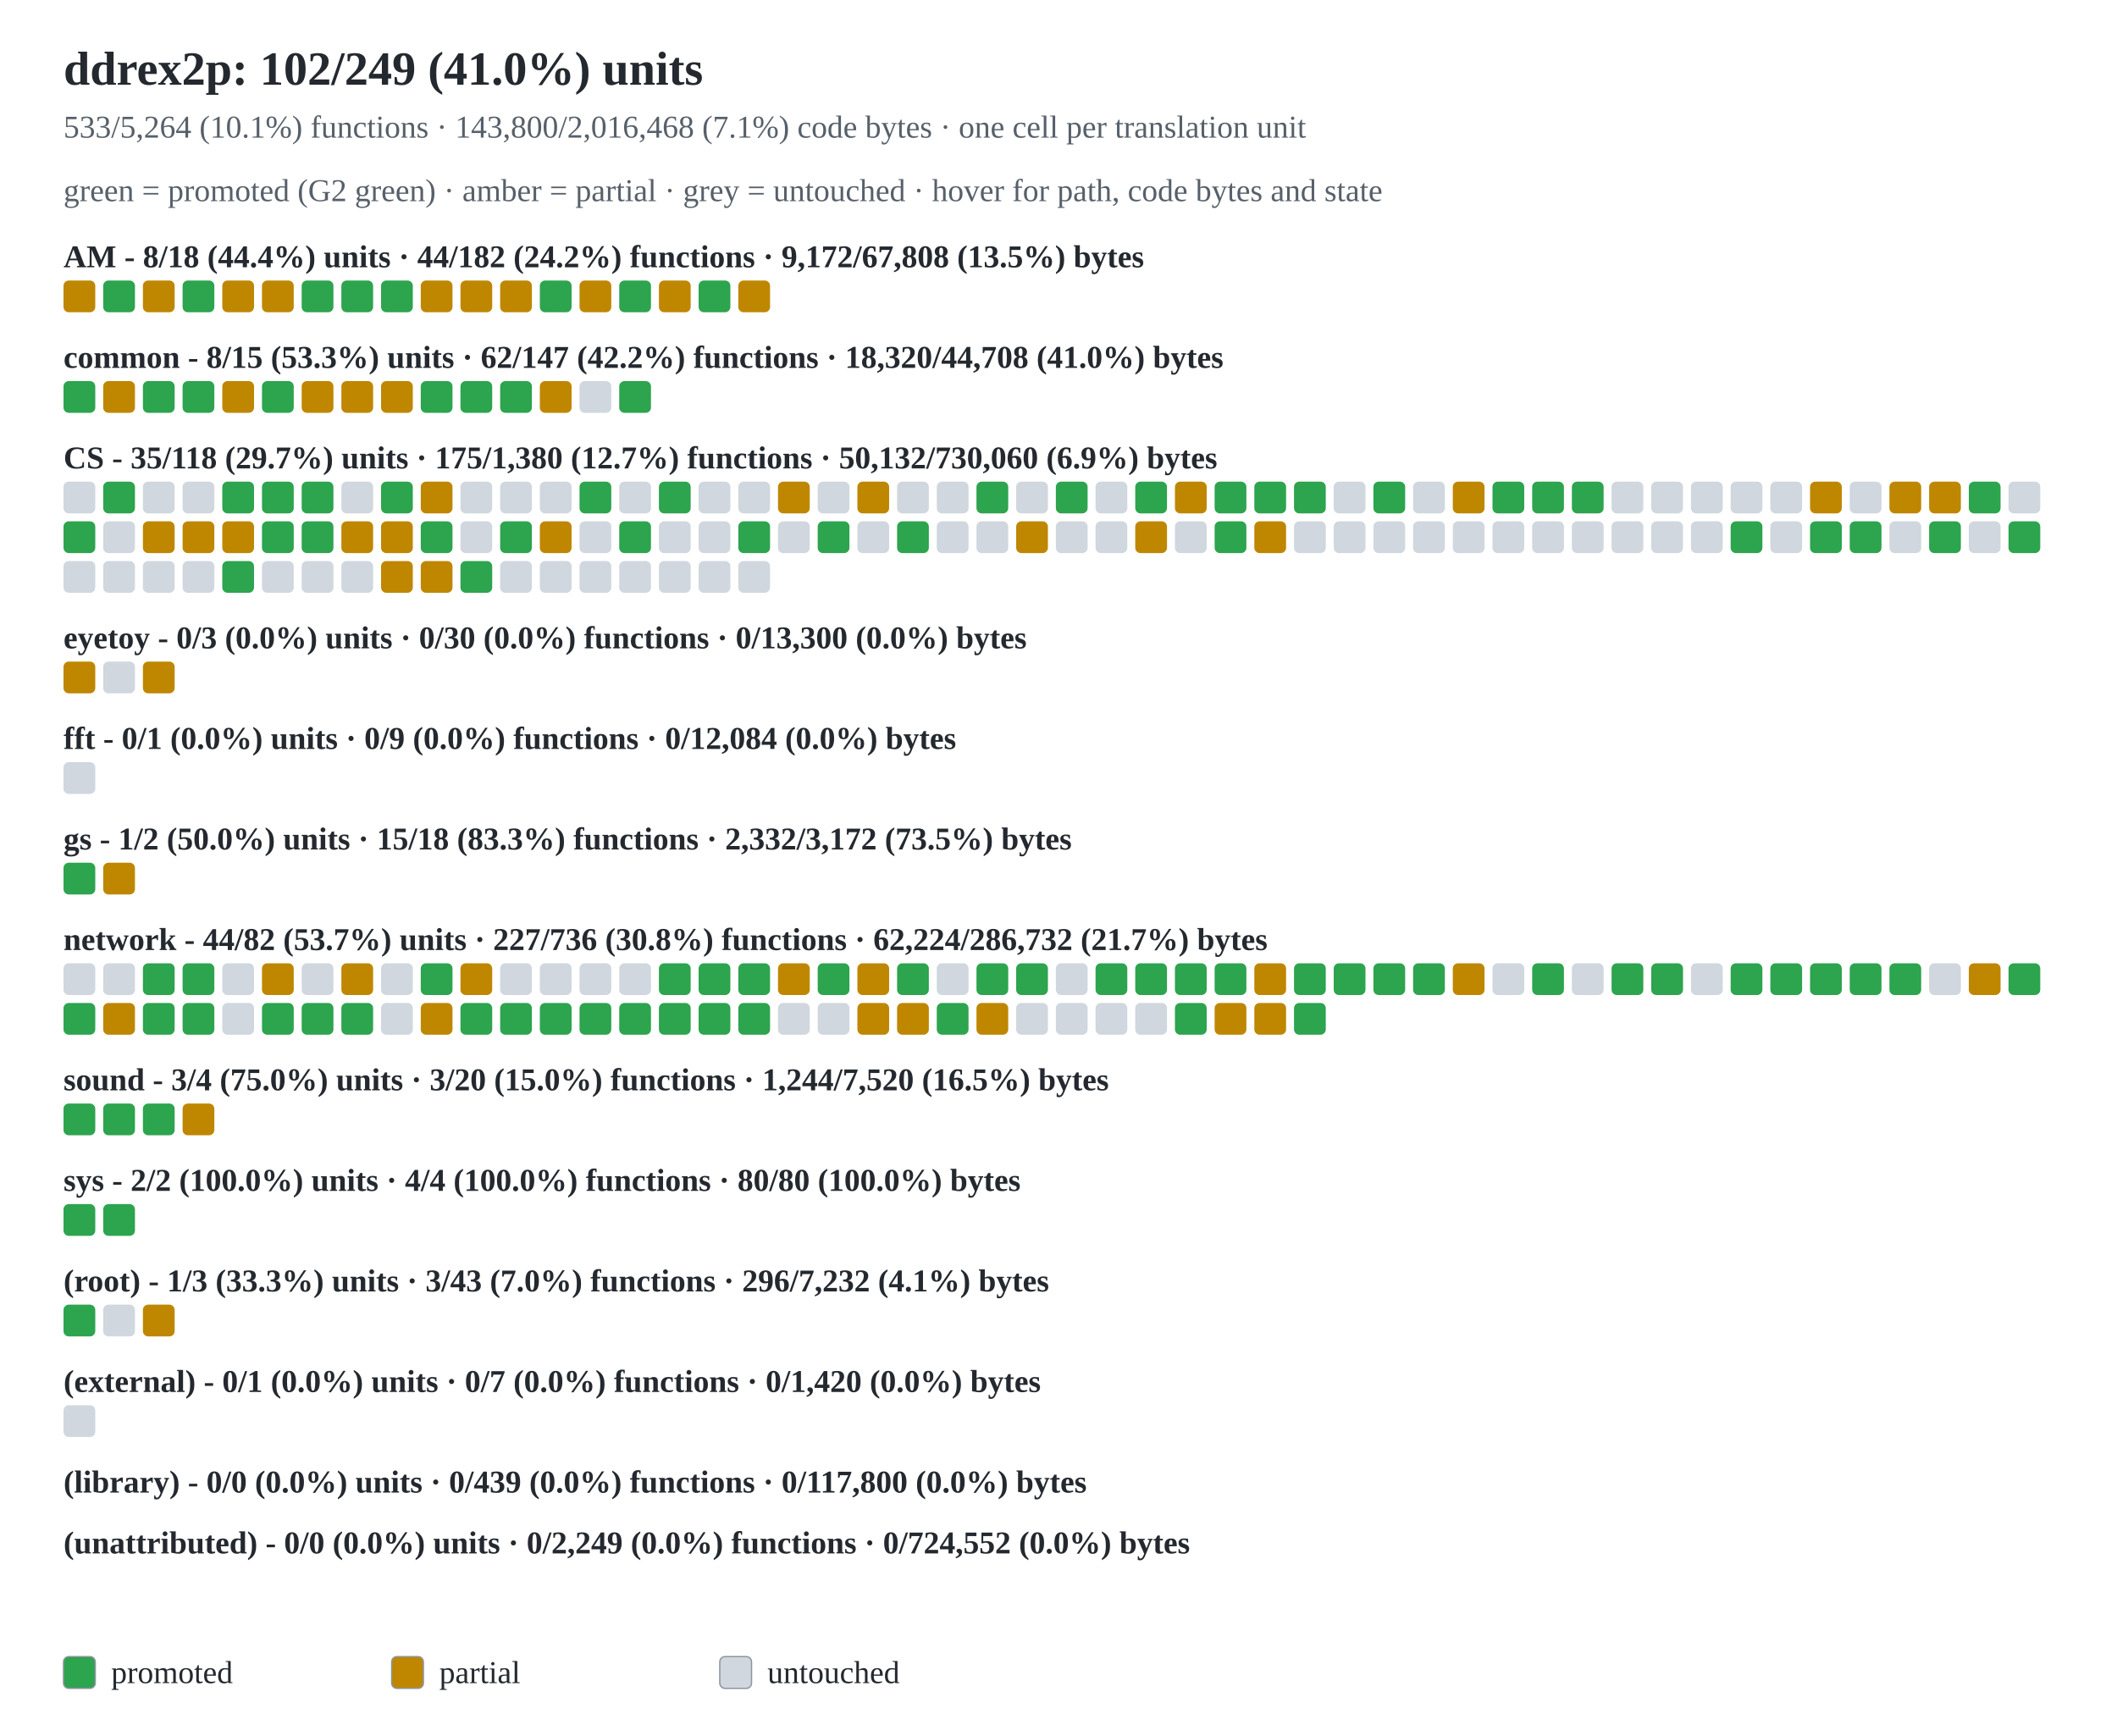
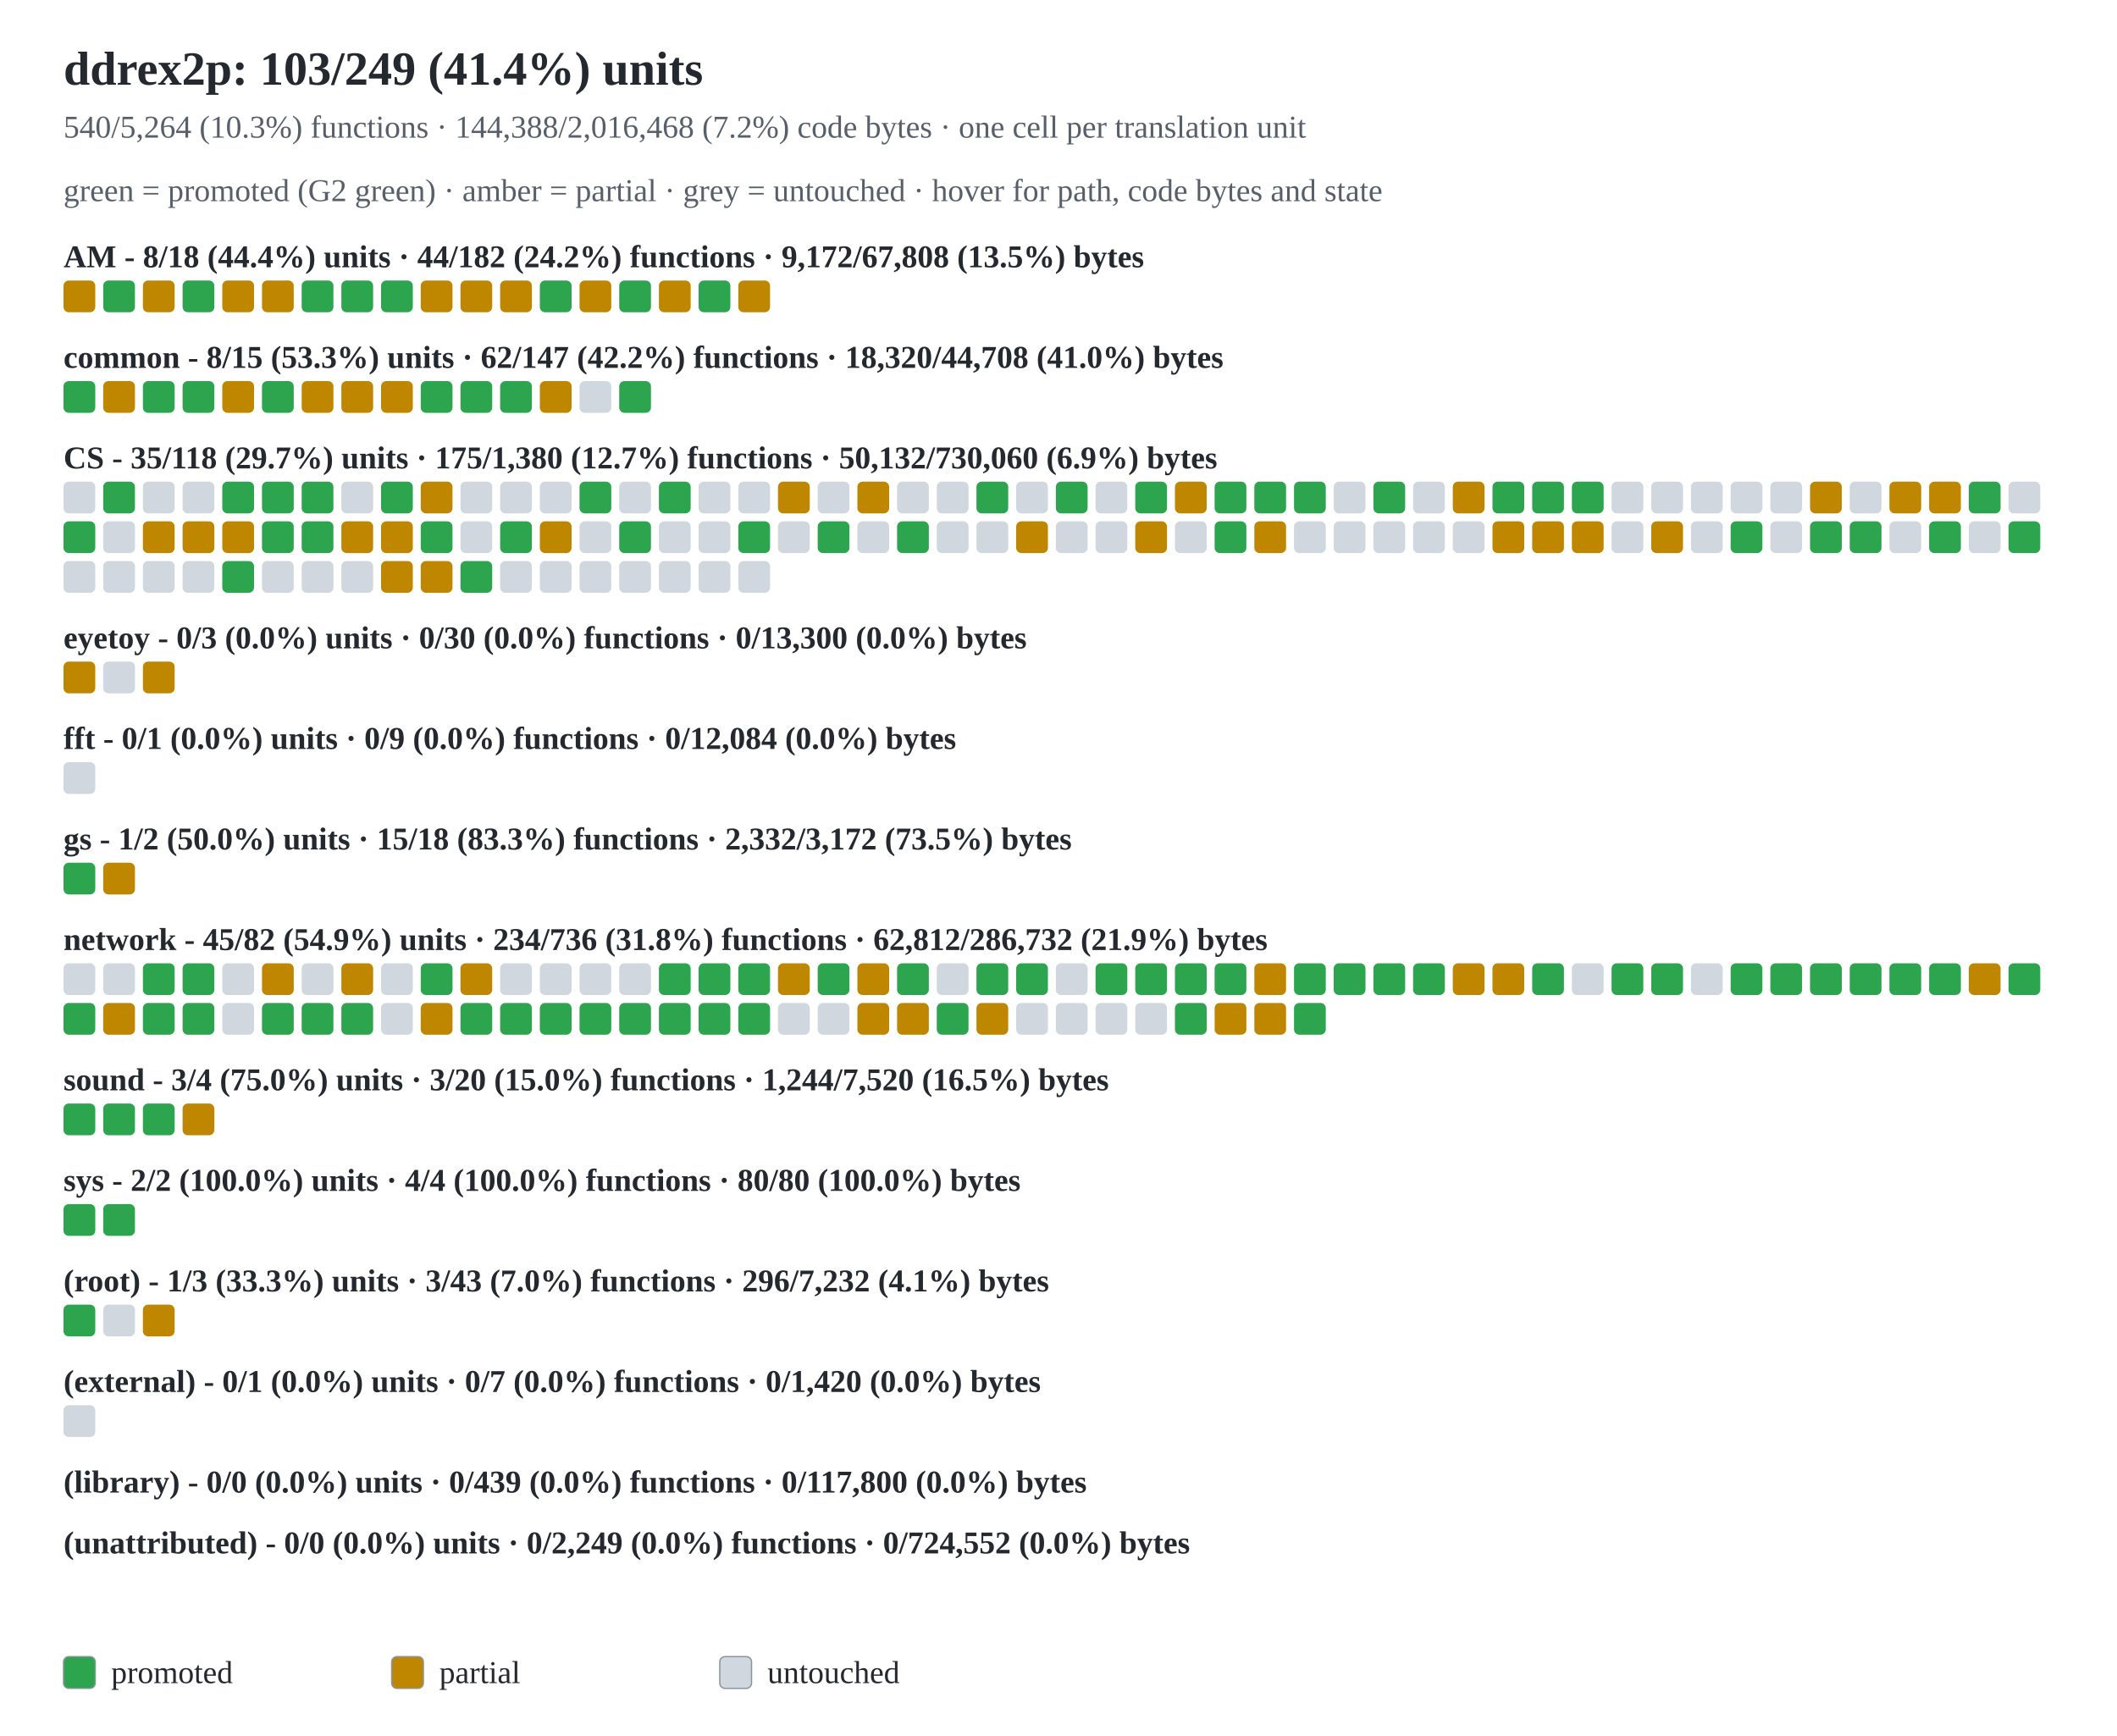
<svg xmlns="http://www.w3.org/2000/svg" width="800" height="656" viewBox="0 0 800 656" role="img" aria-label="ddrex2p translation unit heatmap">
  <rect width="800" height="656" fill="#ffffff" />
-   <text x="24" y="32" font-size="18" font-weight="600" fill="#24292f">ddrex2p: 102/249 (41.0%) units</text>
-   <text x="24" y="52" font-size="12" fill="#57606a">533/5,264 (10.1%) functions · 143,800/2,016,468 (7.1%) code bytes · one cell per translation unit</text>
+   <text x="24" y="32" font-size="18" font-weight="600" fill="#24292f">ddrex2p: 103/249 (41.4%) units</text>
+   <text x="24" y="52" font-size="12" fill="#57606a">540/5,264 (10.3%) functions · 144,388/2,016,468 (7.2%) code bytes · one cell per translation unit</text>
  <text x="24" y="76" font-size="12" fill="#57606a">green = promoted (G2 green) · amber = partial · grey = untouched · hover for path, code bytes and state</text>
  <g class="module" data-module="AM">
    <text x="24" y="101" font-size="12" font-weight="600" fill="#24292f">AM - 8/18 (44.4%) units · 44/182 (24.2%) functions · 9,172/67,808 (13.5%) bytes</text>
    <rect class="cell" data-state="partial" x="24" y="106" width="12" height="12" rx="2" fill="#bf8700" />
    <rect class="cell" data-state="promoted" x="39" y="106" width="12" height="12" rx="2" fill="#2da44e" />
    <rect class="cell" data-state="partial" x="54" y="106" width="12" height="12" rx="2" fill="#bf8700" />
    <rect class="cell" data-state="promoted" x="69" y="106" width="12" height="12" rx="2" fill="#2da44e" />
    <rect class="cell" data-state="partial" x="84" y="106" width="12" height="12" rx="2" fill="#bf8700" />
    <rect class="cell" data-state="partial" x="99" y="106" width="12" height="12" rx="2" fill="#bf8700" />
    <rect class="cell" data-state="promoted" x="114" y="106" width="12" height="12" rx="2" fill="#2da44e" />
    <rect class="cell" data-state="promoted" x="129" y="106" width="12" height="12" rx="2" fill="#2da44e" />
    <rect class="cell" data-state="promoted" x="144" y="106" width="12" height="12" rx="2" fill="#2da44e" />
    <rect class="cell" data-state="partial" x="159" y="106" width="12" height="12" rx="2" fill="#bf8700" />
    <rect class="cell" data-state="partial" x="174" y="106" width="12" height="12" rx="2" fill="#bf8700" />
    <rect class="cell" data-state="partial" x="189" y="106" width="12" height="12" rx="2" fill="#bf8700" />
    <rect class="cell" data-state="promoted" x="204" y="106" width="12" height="12" rx="2" fill="#2da44e" />
    <rect class="cell" data-state="partial" x="219" y="106" width="12" height="12" rx="2" fill="#bf8700" />
    <rect class="cell" data-state="promoted" x="234" y="106" width="12" height="12" rx="2" fill="#2da44e" />
    <rect class="cell" data-state="partial" x="249" y="106" width="12" height="12" rx="2" fill="#bf8700" />
    <rect class="cell" data-state="promoted" x="264" y="106" width="12" height="12" rx="2" fill="#2da44e" />
    <rect class="cell" data-state="partial" x="279" y="106" width="12" height="12" rx="2" fill="#bf8700" />
  </g>
  <g class="module" data-module="common">
    <text x="24" y="139" font-size="12" font-weight="600" fill="#24292f">common - 8/15 (53.3%) units · 62/147 (42.2%) functions · 18,320/44,708 (41.0%) bytes</text>
    <rect class="cell" data-state="promoted" x="24" y="144" width="12" height="12" rx="2" fill="#2da44e" />
    <rect class="cell" data-state="partial" x="39" y="144" width="12" height="12" rx="2" fill="#bf8700" />
    <rect class="cell" data-state="promoted" x="54" y="144" width="12" height="12" rx="2" fill="#2da44e" />
    <rect class="cell" data-state="promoted" x="69" y="144" width="12" height="12" rx="2" fill="#2da44e" />
    <rect class="cell" data-state="partial" x="84" y="144" width="12" height="12" rx="2" fill="#bf8700" />
    <rect class="cell" data-state="promoted" x="99" y="144" width="12" height="12" rx="2" fill="#2da44e" />
    <rect class="cell" data-state="partial" x="114" y="144" width="12" height="12" rx="2" fill="#bf8700" />
    <rect class="cell" data-state="partial" x="129" y="144" width="12" height="12" rx="2" fill="#bf8700" />
    <rect class="cell" data-state="partial" x="144" y="144" width="12" height="12" rx="2" fill="#bf8700" />
    <rect class="cell" data-state="promoted" x="159" y="144" width="12" height="12" rx="2" fill="#2da44e" />
    <rect class="cell" data-state="promoted" x="174" y="144" width="12" height="12" rx="2" fill="#2da44e" />
    <rect class="cell" data-state="promoted" x="189" y="144" width="12" height="12" rx="2" fill="#2da44e" />
    <rect class="cell" data-state="partial" x="204" y="144" width="12" height="12" rx="2" fill="#bf8700" />
    <rect class="cell" data-state="untouched" x="219" y="144" width="12" height="12" rx="2" fill="#d0d7de" />
    <rect class="cell" data-state="promoted" x="234" y="144" width="12" height="12" rx="2" fill="#2da44e" />
  </g>
  <g class="module" data-module="CS">
    <text x="24" y="177" font-size="12" font-weight="600" fill="#24292f">CS - 35/118 (29.7%) units · 175/1,380 (12.7%) functions · 50,132/730,060 (6.9%) bytes</text>
    <rect class="cell" data-state="untouched" x="24" y="182" width="12" height="12" rx="2" fill="#d0d7de" />
    <rect class="cell" data-state="promoted" x="39" y="182" width="12" height="12" rx="2" fill="#2da44e" />
    <rect class="cell" data-state="untouched" x="54" y="182" width="12" height="12" rx="2" fill="#d0d7de" />
    <rect class="cell" data-state="untouched" x="69" y="182" width="12" height="12" rx="2" fill="#d0d7de" />
    <rect class="cell" data-state="promoted" x="84" y="182" width="12" height="12" rx="2" fill="#2da44e" />
    <rect class="cell" data-state="promoted" x="99" y="182" width="12" height="12" rx="2" fill="#2da44e" />
    <rect class="cell" data-state="promoted" x="114" y="182" width="12" height="12" rx="2" fill="#2da44e" />
    <rect class="cell" data-state="untouched" x="129" y="182" width="12" height="12" rx="2" fill="#d0d7de" />
    <rect class="cell" data-state="promoted" x="144" y="182" width="12" height="12" rx="2" fill="#2da44e" />
    <rect class="cell" data-state="partial" x="159" y="182" width="12" height="12" rx="2" fill="#bf8700" />
    <rect class="cell" data-state="untouched" x="174" y="182" width="12" height="12" rx="2" fill="#d0d7de" />
    <rect class="cell" data-state="untouched" x="189" y="182" width="12" height="12" rx="2" fill="#d0d7de" />
    <rect class="cell" data-state="untouched" x="204" y="182" width="12" height="12" rx="2" fill="#d0d7de" />
    <rect class="cell" data-state="promoted" x="219" y="182" width="12" height="12" rx="2" fill="#2da44e" />
    <rect class="cell" data-state="untouched" x="234" y="182" width="12" height="12" rx="2" fill="#d0d7de" />
    <rect class="cell" data-state="promoted" x="249" y="182" width="12" height="12" rx="2" fill="#2da44e" />
    <rect class="cell" data-state="untouched" x="264" y="182" width="12" height="12" rx="2" fill="#d0d7de" />
    <rect class="cell" data-state="untouched" x="279" y="182" width="12" height="12" rx="2" fill="#d0d7de" />
    <rect class="cell" data-state="partial" x="294" y="182" width="12" height="12" rx="2" fill="#bf8700" />
    <rect class="cell" data-state="untouched" x="309" y="182" width="12" height="12" rx="2" fill="#d0d7de" />
    <rect class="cell" data-state="partial" x="324" y="182" width="12" height="12" rx="2" fill="#bf8700" />
    <rect class="cell" data-state="untouched" x="339" y="182" width="12" height="12" rx="2" fill="#d0d7de" />
    <rect class="cell" data-state="untouched" x="354" y="182" width="12" height="12" rx="2" fill="#d0d7de" />
    <rect class="cell" data-state="promoted" x="369" y="182" width="12" height="12" rx="2" fill="#2da44e" />
    <rect class="cell" data-state="untouched" x="384" y="182" width="12" height="12" rx="2" fill="#d0d7de" />
    <rect class="cell" data-state="promoted" x="399" y="182" width="12" height="12" rx="2" fill="#2da44e" />
    <rect class="cell" data-state="untouched" x="414" y="182" width="12" height="12" rx="2" fill="#d0d7de" />
    <rect class="cell" data-state="promoted" x="429" y="182" width="12" height="12" rx="2" fill="#2da44e" />
    <rect class="cell" data-state="partial" x="444" y="182" width="12" height="12" rx="2" fill="#bf8700" />
    <rect class="cell" data-state="promoted" x="459" y="182" width="12" height="12" rx="2" fill="#2da44e" />
    <rect class="cell" data-state="promoted" x="474" y="182" width="12" height="12" rx="2" fill="#2da44e" />
    <rect class="cell" data-state="promoted" x="489" y="182" width="12" height="12" rx="2" fill="#2da44e" />
    <rect class="cell" data-state="untouched" x="504" y="182" width="12" height="12" rx="2" fill="#d0d7de" />
    <rect class="cell" data-state="promoted" x="519" y="182" width="12" height="12" rx="2" fill="#2da44e" />
    <rect class="cell" data-state="untouched" x="534" y="182" width="12" height="12" rx="2" fill="#d0d7de" />
    <rect class="cell" data-state="partial" x="549" y="182" width="12" height="12" rx="2" fill="#bf8700" />
    <rect class="cell" data-state="promoted" x="564" y="182" width="12" height="12" rx="2" fill="#2da44e" />
    <rect class="cell" data-state="promoted" x="579" y="182" width="12" height="12" rx="2" fill="#2da44e" />
    <rect class="cell" data-state="promoted" x="594" y="182" width="12" height="12" rx="2" fill="#2da44e" />
    <rect class="cell" data-state="untouched" x="609" y="182" width="12" height="12" rx="2" fill="#d0d7de" />
    <rect class="cell" data-state="untouched" x="624" y="182" width="12" height="12" rx="2" fill="#d0d7de" />
    <rect class="cell" data-state="untouched" x="639" y="182" width="12" height="12" rx="2" fill="#d0d7de" />
    <rect class="cell" data-state="untouched" x="654" y="182" width="12" height="12" rx="2" fill="#d0d7de" />
    <rect class="cell" data-state="untouched" x="669" y="182" width="12" height="12" rx="2" fill="#d0d7de" />
    <rect class="cell" data-state="partial" x="684" y="182" width="12" height="12" rx="2" fill="#bf8700" />
    <rect class="cell" data-state="untouched" x="699" y="182" width="12" height="12" rx="2" fill="#d0d7de" />
    <rect class="cell" data-state="partial" x="714" y="182" width="12" height="12" rx="2" fill="#bf8700" />
    <rect class="cell" data-state="partial" x="729" y="182" width="12" height="12" rx="2" fill="#bf8700" />
    <rect class="cell" data-state="promoted" x="744" y="182" width="12" height="12" rx="2" fill="#2da44e" />
    <rect class="cell" data-state="untouched" x="759" y="182" width="12" height="12" rx="2" fill="#d0d7de" />
    <rect class="cell" data-state="promoted" x="24" y="197" width="12" height="12" rx="2" fill="#2da44e" />
    <rect class="cell" data-state="untouched" x="39" y="197" width="12" height="12" rx="2" fill="#d0d7de" />
    <rect class="cell" data-state="partial" x="54" y="197" width="12" height="12" rx="2" fill="#bf8700" />
    <rect class="cell" data-state="partial" x="69" y="197" width="12" height="12" rx="2" fill="#bf8700" />
    <rect class="cell" data-state="partial" x="84" y="197" width="12" height="12" rx="2" fill="#bf8700" />
    <rect class="cell" data-state="promoted" x="99" y="197" width="12" height="12" rx="2" fill="#2da44e" />
    <rect class="cell" data-state="promoted" x="114" y="197" width="12" height="12" rx="2" fill="#2da44e" />
    <rect class="cell" data-state="partial" x="129" y="197" width="12" height="12" rx="2" fill="#bf8700" />
    <rect class="cell" data-state="partial" x="144" y="197" width="12" height="12" rx="2" fill="#bf8700" />
    <rect class="cell" data-state="promoted" x="159" y="197" width="12" height="12" rx="2" fill="#2da44e" />
    <rect class="cell" data-state="untouched" x="174" y="197" width="12" height="12" rx="2" fill="#d0d7de" />
    <rect class="cell" data-state="promoted" x="189" y="197" width="12" height="12" rx="2" fill="#2da44e" />
    <rect class="cell" data-state="partial" x="204" y="197" width="12" height="12" rx="2" fill="#bf8700" />
    <rect class="cell" data-state="untouched" x="219" y="197" width="12" height="12" rx="2" fill="#d0d7de" />
    <rect class="cell" data-state="promoted" x="234" y="197" width="12" height="12" rx="2" fill="#2da44e" />
    <rect class="cell" data-state="untouched" x="249" y="197" width="12" height="12" rx="2" fill="#d0d7de" />
    <rect class="cell" data-state="untouched" x="264" y="197" width="12" height="12" rx="2" fill="#d0d7de" />
    <rect class="cell" data-state="promoted" x="279" y="197" width="12" height="12" rx="2" fill="#2da44e" />
    <rect class="cell" data-state="untouched" x="294" y="197" width="12" height="12" rx="2" fill="#d0d7de" />
    <rect class="cell" data-state="promoted" x="309" y="197" width="12" height="12" rx="2" fill="#2da44e" />
    <rect class="cell" data-state="untouched" x="324" y="197" width="12" height="12" rx="2" fill="#d0d7de" />
    <rect class="cell" data-state="promoted" x="339" y="197" width="12" height="12" rx="2" fill="#2da44e" />
    <rect class="cell" data-state="untouched" x="354" y="197" width="12" height="12" rx="2" fill="#d0d7de" />
    <rect class="cell" data-state="untouched" x="369" y="197" width="12" height="12" rx="2" fill="#d0d7de" />
    <rect class="cell" data-state="partial" x="384" y="197" width="12" height="12" rx="2" fill="#bf8700" />
    <rect class="cell" data-state="untouched" x="399" y="197" width="12" height="12" rx="2" fill="#d0d7de" />
    <rect class="cell" data-state="untouched" x="414" y="197" width="12" height="12" rx="2" fill="#d0d7de" />
    <rect class="cell" data-state="partial" x="429" y="197" width="12" height="12" rx="2" fill="#bf8700" />
    <rect class="cell" data-state="untouched" x="444" y="197" width="12" height="12" rx="2" fill="#d0d7de" />
    <rect class="cell" data-state="promoted" x="459" y="197" width="12" height="12" rx="2" fill="#2da44e" />
    <rect class="cell" data-state="partial" x="474" y="197" width="12" height="12" rx="2" fill="#bf8700" />
    <rect class="cell" data-state="untouched" x="489" y="197" width="12" height="12" rx="2" fill="#d0d7de" />
    <rect class="cell" data-state="untouched" x="504" y="197" width="12" height="12" rx="2" fill="#d0d7de" />
    <rect class="cell" data-state="untouched" x="519" y="197" width="12" height="12" rx="2" fill="#d0d7de" />
    <rect class="cell" data-state="untouched" x="534" y="197" width="12" height="12" rx="2" fill="#d0d7de" />
    <rect class="cell" data-state="untouched" x="549" y="197" width="12" height="12" rx="2" fill="#d0d7de" />
-     <rect class="cell" data-state="untouched" x="564" y="197" width="12" height="12" rx="2" fill="#d0d7de" />
-     <rect class="cell" data-state="untouched" x="579" y="197" width="12" height="12" rx="2" fill="#d0d7de" />
-     <rect class="cell" data-state="untouched" x="594" y="197" width="12" height="12" rx="2" fill="#d0d7de" />
+     <rect class="cell" data-state="partial" x="564" y="197" width="12" height="12" rx="2" fill="#bf8700" />
+     <rect class="cell" data-state="partial" x="579" y="197" width="12" height="12" rx="2" fill="#bf8700" />
+     <rect class="cell" data-state="partial" x="594" y="197" width="12" height="12" rx="2" fill="#bf8700" />
    <rect class="cell" data-state="untouched" x="609" y="197" width="12" height="12" rx="2" fill="#d0d7de" />
-     <rect class="cell" data-state="untouched" x="624" y="197" width="12" height="12" rx="2" fill="#d0d7de" />
+     <rect class="cell" data-state="partial" x="624" y="197" width="12" height="12" rx="2" fill="#bf8700" />
    <rect class="cell" data-state="untouched" x="639" y="197" width="12" height="12" rx="2" fill="#d0d7de" />
    <rect class="cell" data-state="promoted" x="654" y="197" width="12" height="12" rx="2" fill="#2da44e" />
    <rect class="cell" data-state="untouched" x="669" y="197" width="12" height="12" rx="2" fill="#d0d7de" />
    <rect class="cell" data-state="promoted" x="684" y="197" width="12" height="12" rx="2" fill="#2da44e" />
    <rect class="cell" data-state="promoted" x="699" y="197" width="12" height="12" rx="2" fill="#2da44e" />
    <rect class="cell" data-state="untouched" x="714" y="197" width="12" height="12" rx="2" fill="#d0d7de" />
    <rect class="cell" data-state="promoted" x="729" y="197" width="12" height="12" rx="2" fill="#2da44e" />
    <rect class="cell" data-state="untouched" x="744" y="197" width="12" height="12" rx="2" fill="#d0d7de" />
    <rect class="cell" data-state="promoted" x="759" y="197" width="12" height="12" rx="2" fill="#2da44e" />
    <rect class="cell" data-state="untouched" x="24" y="212" width="12" height="12" rx="2" fill="#d0d7de" />
    <rect class="cell" data-state="untouched" x="39" y="212" width="12" height="12" rx="2" fill="#d0d7de" />
    <rect class="cell" data-state="untouched" x="54" y="212" width="12" height="12" rx="2" fill="#d0d7de" />
    <rect class="cell" data-state="untouched" x="69" y="212" width="12" height="12" rx="2" fill="#d0d7de" />
    <rect class="cell" data-state="promoted" x="84" y="212" width="12" height="12" rx="2" fill="#2da44e" />
    <rect class="cell" data-state="untouched" x="99" y="212" width="12" height="12" rx="2" fill="#d0d7de" />
    <rect class="cell" data-state="untouched" x="114" y="212" width="12" height="12" rx="2" fill="#d0d7de" />
    <rect class="cell" data-state="untouched" x="129" y="212" width="12" height="12" rx="2" fill="#d0d7de" />
    <rect class="cell" data-state="partial" x="144" y="212" width="12" height="12" rx="2" fill="#bf8700" />
    <rect class="cell" data-state="partial" x="159" y="212" width="12" height="12" rx="2" fill="#bf8700" />
    <rect class="cell" data-state="promoted" x="174" y="212" width="12" height="12" rx="2" fill="#2da44e" />
    <rect class="cell" data-state="untouched" x="189" y="212" width="12" height="12" rx="2" fill="#d0d7de" />
    <rect class="cell" data-state="untouched" x="204" y="212" width="12" height="12" rx="2" fill="#d0d7de" />
    <rect class="cell" data-state="untouched" x="219" y="212" width="12" height="12" rx="2" fill="#d0d7de" />
    <rect class="cell" data-state="untouched" x="234" y="212" width="12" height="12" rx="2" fill="#d0d7de" />
    <rect class="cell" data-state="untouched" x="249" y="212" width="12" height="12" rx="2" fill="#d0d7de" />
    <rect class="cell" data-state="untouched" x="264" y="212" width="12" height="12" rx="2" fill="#d0d7de" />
    <rect class="cell" data-state="untouched" x="279" y="212" width="12" height="12" rx="2" fill="#d0d7de" />
  </g>
  <g class="module" data-module="eyetoy">
    <text x="24" y="245" font-size="12" font-weight="600" fill="#24292f">eyetoy - 0/3 (0.0%) units · 0/30 (0.0%) functions · 0/13,300 (0.0%) bytes</text>
    <rect class="cell" data-state="partial" x="24" y="250" width="12" height="12" rx="2" fill="#bf8700" />
    <rect class="cell" data-state="untouched" x="39" y="250" width="12" height="12" rx="2" fill="#d0d7de" />
    <rect class="cell" data-state="partial" x="54" y="250" width="12" height="12" rx="2" fill="#bf8700" />
  </g>
  <g class="module" data-module="fft">
    <text x="24" y="283" font-size="12" font-weight="600" fill="#24292f">fft - 0/1 (0.0%) units · 0/9 (0.0%) functions · 0/12,084 (0.0%) bytes</text>
    <rect class="cell" data-state="untouched" x="24" y="288" width="12" height="12" rx="2" fill="#d0d7de" />
  </g>
  <g class="module" data-module="gs">
    <text x="24" y="321" font-size="12" font-weight="600" fill="#24292f">gs - 1/2 (50.0%) units · 15/18 (83.3%) functions · 2,332/3,172 (73.5%) bytes</text>
    <rect class="cell" data-state="promoted" x="24" y="326" width="12" height="12" rx="2" fill="#2da44e" />
    <rect class="cell" data-state="partial" x="39" y="326" width="12" height="12" rx="2" fill="#bf8700" />
  </g>
  <g class="module" data-module="network">
-     <text x="24" y="359" font-size="12" font-weight="600" fill="#24292f">network - 44/82 (53.7%) units · 227/736 (30.8%) functions · 62,224/286,732 (21.7%) bytes</text>
+     <text x="24" y="359" font-size="12" font-weight="600" fill="#24292f">network - 45/82 (54.9%) units · 234/736 (31.8%) functions · 62,812/286,732 (21.9%) bytes</text>
    <rect class="cell" data-state="untouched" x="24" y="364" width="12" height="12" rx="2" fill="#d0d7de" />
    <rect class="cell" data-state="untouched" x="39" y="364" width="12" height="12" rx="2" fill="#d0d7de" />
    <rect class="cell" data-state="promoted" x="54" y="364" width="12" height="12" rx="2" fill="#2da44e" />
    <rect class="cell" data-state="promoted" x="69" y="364" width="12" height="12" rx="2" fill="#2da44e" />
    <rect class="cell" data-state="untouched" x="84" y="364" width="12" height="12" rx="2" fill="#d0d7de" />
    <rect class="cell" data-state="partial" x="99" y="364" width="12" height="12" rx="2" fill="#bf8700" />
    <rect class="cell" data-state="untouched" x="114" y="364" width="12" height="12" rx="2" fill="#d0d7de" />
    <rect class="cell" data-state="partial" x="129" y="364" width="12" height="12" rx="2" fill="#bf8700" />
    <rect class="cell" data-state="untouched" x="144" y="364" width="12" height="12" rx="2" fill="#d0d7de" />
    <rect class="cell" data-state="promoted" x="159" y="364" width="12" height="12" rx="2" fill="#2da44e" />
    <rect class="cell" data-state="partial" x="174" y="364" width="12" height="12" rx="2" fill="#bf8700" />
    <rect class="cell" data-state="untouched" x="189" y="364" width="12" height="12" rx="2" fill="#d0d7de" />
    <rect class="cell" data-state="untouched" x="204" y="364" width="12" height="12" rx="2" fill="#d0d7de" />
    <rect class="cell" data-state="untouched" x="219" y="364" width="12" height="12" rx="2" fill="#d0d7de" />
    <rect class="cell" data-state="untouched" x="234" y="364" width="12" height="12" rx="2" fill="#d0d7de" />
    <rect class="cell" data-state="promoted" x="249" y="364" width="12" height="12" rx="2" fill="#2da44e" />
    <rect class="cell" data-state="promoted" x="264" y="364" width="12" height="12" rx="2" fill="#2da44e" />
    <rect class="cell" data-state="promoted" x="279" y="364" width="12" height="12" rx="2" fill="#2da44e" />
    <rect class="cell" data-state="partial" x="294" y="364" width="12" height="12" rx="2" fill="#bf8700" />
    <rect class="cell" data-state="promoted" x="309" y="364" width="12" height="12" rx="2" fill="#2da44e" />
    <rect class="cell" data-state="partial" x="324" y="364" width="12" height="12" rx="2" fill="#bf8700" />
    <rect class="cell" data-state="promoted" x="339" y="364" width="12" height="12" rx="2" fill="#2da44e" />
    <rect class="cell" data-state="untouched" x="354" y="364" width="12" height="12" rx="2" fill="#d0d7de" />
    <rect class="cell" data-state="promoted" x="369" y="364" width="12" height="12" rx="2" fill="#2da44e" />
    <rect class="cell" data-state="promoted" x="384" y="364" width="12" height="12" rx="2" fill="#2da44e" />
    <rect class="cell" data-state="untouched" x="399" y="364" width="12" height="12" rx="2" fill="#d0d7de" />
    <rect class="cell" data-state="promoted" x="414" y="364" width="12" height="12" rx="2" fill="#2da44e" />
    <rect class="cell" data-state="promoted" x="429" y="364" width="12" height="12" rx="2" fill="#2da44e" />
    <rect class="cell" data-state="promoted" x="444" y="364" width="12" height="12" rx="2" fill="#2da44e" />
    <rect class="cell" data-state="promoted" x="459" y="364" width="12" height="12" rx="2" fill="#2da44e" />
    <rect class="cell" data-state="partial" x="474" y="364" width="12" height="12" rx="2" fill="#bf8700" />
    <rect class="cell" data-state="promoted" x="489" y="364" width="12" height="12" rx="2" fill="#2da44e" />
    <rect class="cell" data-state="promoted" x="504" y="364" width="12" height="12" rx="2" fill="#2da44e" />
    <rect class="cell" data-state="promoted" x="519" y="364" width="12" height="12" rx="2" fill="#2da44e" />
    <rect class="cell" data-state="promoted" x="534" y="364" width="12" height="12" rx="2" fill="#2da44e" />
    <rect class="cell" data-state="partial" x="549" y="364" width="12" height="12" rx="2" fill="#bf8700" />
-     <rect class="cell" data-state="untouched" x="564" y="364" width="12" height="12" rx="2" fill="#d0d7de" />
+     <rect class="cell" data-state="partial" x="564" y="364" width="12" height="12" rx="2" fill="#bf8700" />
    <rect class="cell" data-state="promoted" x="579" y="364" width="12" height="12" rx="2" fill="#2da44e" />
    <rect class="cell" data-state="untouched" x="594" y="364" width="12" height="12" rx="2" fill="#d0d7de" />
    <rect class="cell" data-state="promoted" x="609" y="364" width="12" height="12" rx="2" fill="#2da44e" />
    <rect class="cell" data-state="promoted" x="624" y="364" width="12" height="12" rx="2" fill="#2da44e" />
    <rect class="cell" data-state="untouched" x="639" y="364" width="12" height="12" rx="2" fill="#d0d7de" />
    <rect class="cell" data-state="promoted" x="654" y="364" width="12" height="12" rx="2" fill="#2da44e" />
    <rect class="cell" data-state="promoted" x="669" y="364" width="12" height="12" rx="2" fill="#2da44e" />
    <rect class="cell" data-state="promoted" x="684" y="364" width="12" height="12" rx="2" fill="#2da44e" />
    <rect class="cell" data-state="promoted" x="699" y="364" width="12" height="12" rx="2" fill="#2da44e" />
    <rect class="cell" data-state="promoted" x="714" y="364" width="12" height="12" rx="2" fill="#2da44e" />
-     <rect class="cell" data-state="untouched" x="729" y="364" width="12" height="12" rx="2" fill="#d0d7de" />
+     <rect class="cell" data-state="promoted" x="729" y="364" width="12" height="12" rx="2" fill="#2da44e" />
    <rect class="cell" data-state="partial" x="744" y="364" width="12" height="12" rx="2" fill="#bf8700" />
    <rect class="cell" data-state="promoted" x="759" y="364" width="12" height="12" rx="2" fill="#2da44e" />
    <rect class="cell" data-state="promoted" x="24" y="379" width="12" height="12" rx="2" fill="#2da44e" />
    <rect class="cell" data-state="partial" x="39" y="379" width="12" height="12" rx="2" fill="#bf8700" />
    <rect class="cell" data-state="promoted" x="54" y="379" width="12" height="12" rx="2" fill="#2da44e" />
    <rect class="cell" data-state="promoted" x="69" y="379" width="12" height="12" rx="2" fill="#2da44e" />
    <rect class="cell" data-state="untouched" x="84" y="379" width="12" height="12" rx="2" fill="#d0d7de" />
    <rect class="cell" data-state="promoted" x="99" y="379" width="12" height="12" rx="2" fill="#2da44e" />
    <rect class="cell" data-state="promoted" x="114" y="379" width="12" height="12" rx="2" fill="#2da44e" />
    <rect class="cell" data-state="promoted" x="129" y="379" width="12" height="12" rx="2" fill="#2da44e" />
    <rect class="cell" data-state="untouched" x="144" y="379" width="12" height="12" rx="2" fill="#d0d7de" />
    <rect class="cell" data-state="partial" x="159" y="379" width="12" height="12" rx="2" fill="#bf8700" />
    <rect class="cell" data-state="promoted" x="174" y="379" width="12" height="12" rx="2" fill="#2da44e" />
    <rect class="cell" data-state="promoted" x="189" y="379" width="12" height="12" rx="2" fill="#2da44e" />
    <rect class="cell" data-state="promoted" x="204" y="379" width="12" height="12" rx="2" fill="#2da44e" />
    <rect class="cell" data-state="promoted" x="219" y="379" width="12" height="12" rx="2" fill="#2da44e" />
    <rect class="cell" data-state="promoted" x="234" y="379" width="12" height="12" rx="2" fill="#2da44e" />
    <rect class="cell" data-state="promoted" x="249" y="379" width="12" height="12" rx="2" fill="#2da44e" />
    <rect class="cell" data-state="promoted" x="264" y="379" width="12" height="12" rx="2" fill="#2da44e" />
    <rect class="cell" data-state="promoted" x="279" y="379" width="12" height="12" rx="2" fill="#2da44e" />
    <rect class="cell" data-state="untouched" x="294" y="379" width="12" height="12" rx="2" fill="#d0d7de" />
    <rect class="cell" data-state="untouched" x="309" y="379" width="12" height="12" rx="2" fill="#d0d7de" />
    <rect class="cell" data-state="partial" x="324" y="379" width="12" height="12" rx="2" fill="#bf8700" />
    <rect class="cell" data-state="partial" x="339" y="379" width="12" height="12" rx="2" fill="#bf8700" />
    <rect class="cell" data-state="promoted" x="354" y="379" width="12" height="12" rx="2" fill="#2da44e" />
    <rect class="cell" data-state="partial" x="369" y="379" width="12" height="12" rx="2" fill="#bf8700" />
    <rect class="cell" data-state="untouched" x="384" y="379" width="12" height="12" rx="2" fill="#d0d7de" />
    <rect class="cell" data-state="untouched" x="399" y="379" width="12" height="12" rx="2" fill="#d0d7de" />
    <rect class="cell" data-state="untouched" x="414" y="379" width="12" height="12" rx="2" fill="#d0d7de" />
    <rect class="cell" data-state="untouched" x="429" y="379" width="12" height="12" rx="2" fill="#d0d7de" />
    <rect class="cell" data-state="promoted" x="444" y="379" width="12" height="12" rx="2" fill="#2da44e" />
    <rect class="cell" data-state="partial" x="459" y="379" width="12" height="12" rx="2" fill="#bf8700" />
    <rect class="cell" data-state="partial" x="474" y="379" width="12" height="12" rx="2" fill="#bf8700" />
    <rect class="cell" data-state="promoted" x="489" y="379" width="12" height="12" rx="2" fill="#2da44e" />
  </g>
  <g class="module" data-module="sound">
    <text x="24" y="412" font-size="12" font-weight="600" fill="#24292f">sound - 3/4 (75.0%) units · 3/20 (15.0%) functions · 1,244/7,520 (16.5%) bytes</text>
    <rect class="cell" data-state="promoted" x="24" y="417" width="12" height="12" rx="2" fill="#2da44e" />
    <rect class="cell" data-state="promoted" x="39" y="417" width="12" height="12" rx="2" fill="#2da44e" />
    <rect class="cell" data-state="promoted" x="54" y="417" width="12" height="12" rx="2" fill="#2da44e" />
    <rect class="cell" data-state="partial" x="69" y="417" width="12" height="12" rx="2" fill="#bf8700" />
  </g>
  <g class="module" data-module="sys">
    <text x="24" y="450" font-size="12" font-weight="600" fill="#24292f">sys - 2/2 (100.0%) units · 4/4 (100.0%) functions · 80/80 (100.0%) bytes</text>
    <rect class="cell" data-state="promoted" x="24" y="455" width="12" height="12" rx="2" fill="#2da44e" />
    <rect class="cell" data-state="promoted" x="39" y="455" width="12" height="12" rx="2" fill="#2da44e" />
  </g>
  <g class="module" data-module="(root)">
    <text x="24" y="488" font-size="12" font-weight="600" fill="#24292f">(root) - 1/3 (33.3%) units · 3/43 (7.0%) functions · 296/7,232 (4.1%) bytes</text>
    <rect class="cell" data-state="promoted" x="24" y="493" width="12" height="12" rx="2" fill="#2da44e" />
    <rect class="cell" data-state="untouched" x="39" y="493" width="12" height="12" rx="2" fill="#d0d7de" />
    <rect class="cell" data-state="partial" x="54" y="493" width="12" height="12" rx="2" fill="#bf8700" />
  </g>
  <g class="module" data-module="(external)">
    <text x="24" y="526" font-size="12" font-weight="600" fill="#24292f">(external) - 0/1 (0.0%) units · 0/7 (0.0%) functions · 0/1,420 (0.0%) bytes</text>
    <rect class="cell" data-state="untouched" x="24" y="531" width="12" height="12" rx="2" fill="#d0d7de" />
  </g>
  <g class="module" data-module="(library)">
    <text x="24" y="564" font-size="12" font-weight="600" fill="#24292f">(library) - 0/0 (0.0%) units · 0/439 (0.0%) functions · 0/117,800 (0.0%) bytes</text>
  </g>
  <g class="module" data-module="(unattributed)">
    <text x="24" y="587" font-size="12" font-weight="600" fill="#24292f">(unattributed) - 0/0 (0.0%) units · 0/2,249 (0.0%) functions · 0/724,552 (0.0%) bytes</text>
  </g>
  <g transform="translate(0 626)" class="legend">
    <rect x="24" y="0" width="12" height="12" rx="2" fill="#2da44e" stroke="#8c959f" stroke-width="0.5" />
    <text x="42" y="10" font-size="12" fill="#24292f">promoted</text>
    <rect x="148" y="0" width="12" height="12" rx="2" fill="#bf8700" stroke="#8c959f" stroke-width="0.5" />
    <text x="166" y="10" font-size="12" fill="#24292f">partial</text>
    <rect x="272" y="0" width="12" height="12" rx="2" fill="#d0d7de" stroke="#8c959f" stroke-width="0.5" />
    <text x="290" y="10" font-size="12" fill="#24292f">untouched</text>
  </g>
</svg>
